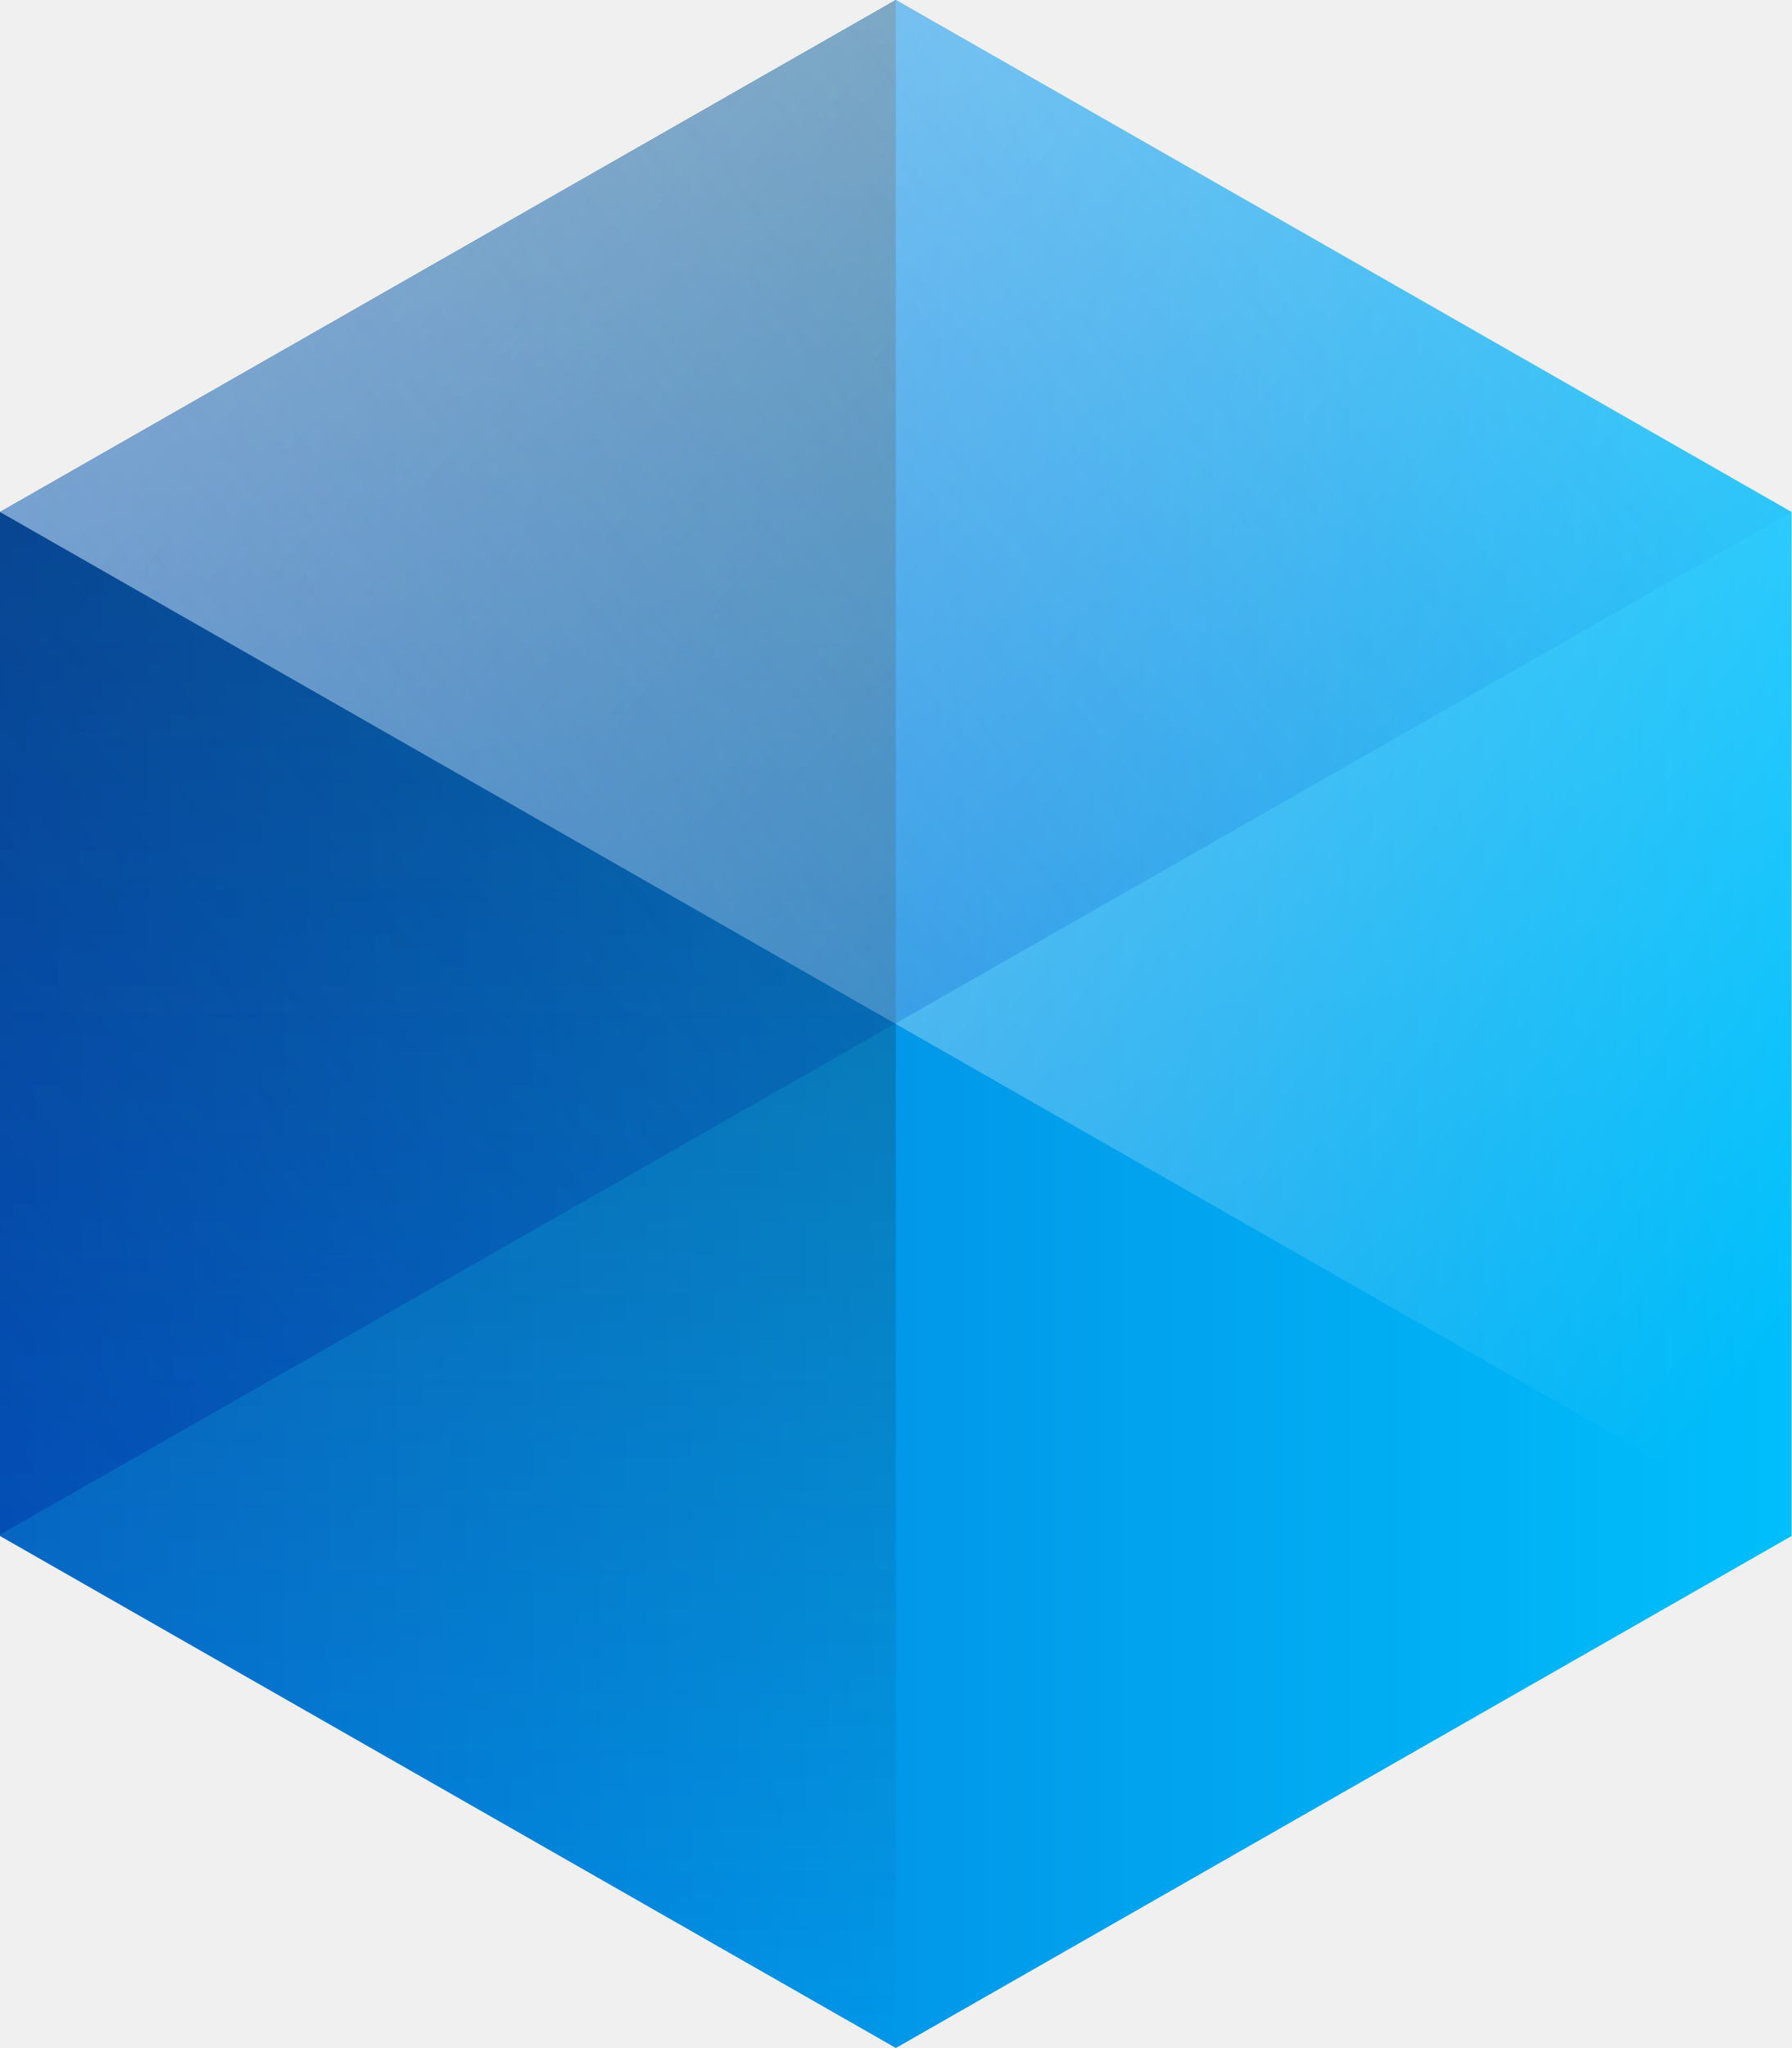
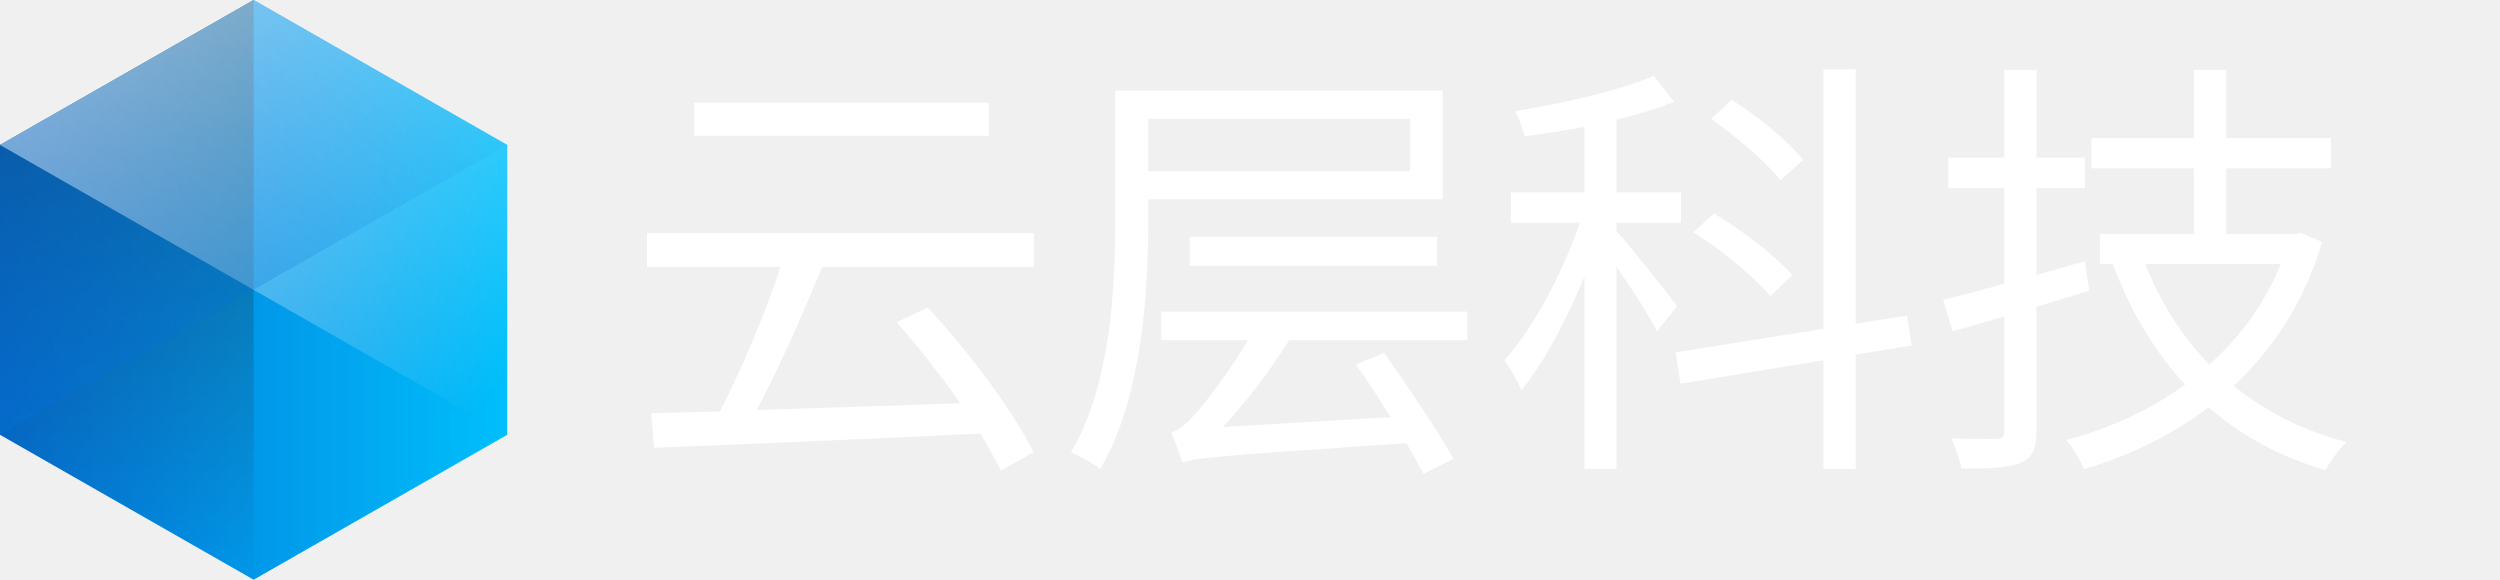
- <svg xmlns="http://www.w3.org/2000/svg" width="28" height="32">
+ <svg xmlns="http://www.w3.org/2000/svg" width="138" height="32">
  <defs>
    <linearGradient x1="50%" y1="0%" x2="50%" y2="100%" id="a">
      <stop stop-color="#00BFFB" offset="0%" />
      <stop stop-color="#0270D7" offset="100%" />
    </linearGradient>
    <linearGradient x1="50%" y1="0%" x2="50%" y2="100%" id="b">
-       <stop stop-color="#1F232A" stop-opacity=".48" offset="0%" />
+       <stop stop-color="#1F232A" stop-opacity="0.48" offset="0%" />
      <stop stop-color="#1F2329" stop-opacity="0" offset="100%" />
    </linearGradient>
    <linearGradient x1="87.665%" y1="103.739%" x2="-3.169%" y2="38.807%" id="c">
      <stop stop-color="#FFF" stop-opacity="0" offset="0%" />
-       <stop stop-color="#FFF" stop-opacity=".64" offset="100%" />
+       <stop stop-color="#FFF" stop-opacity="0.64" offset="100%" />
    </linearGradient>
    <linearGradient x1="-14.104%" y1="111.262%" x2="109.871%" y2="26.355%" id="d">
      <stop stop-color="#0270D7" offset="0%" />
      <stop stop-color="#0270D7" stop-opacity="0" offset="100%" />
    </linearGradient>
  </defs>
-   <g fill="none" fill-rule="evenodd">
-     <path fill="url(#a)" transform="rotate(90 14 16)" d="M6 2l-8 13.999L6 30h16l8-14.001L22 2z" />
-     <path fill="url(#b)" d="M14 0v32L0 24V8z" />
-     <path fill="url(#c)" d="M28 24L0 8l14.001-8L28 8z" />
-     <path fill-opacity=".48" fill="url(#d)" style="mix-blend-mode:multiply" d="M28 8L0 23.978V8l14.001-8L28 8z" />
+   <g>
+     <rect x="-1" y="-1" width="140" height="34" id="canvas_background" fill="none" />
+   </g>
+   <g>
+     <g fill="none" fill-rule="evenodd" id="svg_1">
+       <path fill="url(#a)" transform="rotate(90 14,16) " d="m6,2l-8,13.999l8,14.001l16,0l8,-14.001l-8,-13.999l-16,0z" id="svg_2" />
+       <path fill="url(#b)" d="m14,0l0,32l-14,-8l0,-16l14,-8z" id="svg_3" />
+       <path fill="url(#c)" d="m28,24l-28,-16l14.001,-8l13.999,8l0,16z" id="svg_4" />
+       <path fill-opacity="0.48" fill="url(#d)" d="m28,8l-28,15.978l0,-15.978l14.001,-8l13.999,8z" id="svg_5" />
+     </g>
+     <text fill="#000000" stroke-width="0" x="78.626" y="23.763" id="svg_6" font-size="24" font-family="Helvetica, Arial, sans-serif" text-anchor="start" xml:space="preserve" transform="matrix(1.002604,0,0,1,-0.4548081,0) " stroke="#000" />
+     <text style="cursor: move;" fill="#ffffff" stroke="#ffffff" stroke-width="0" x="34.371" y="24.013" id="svg_10" font-size="24" font-family="Helvetica, Arial, sans-serif" text-anchor="start" xml:space="preserve">云层科技</text>
  </g>
</svg>
